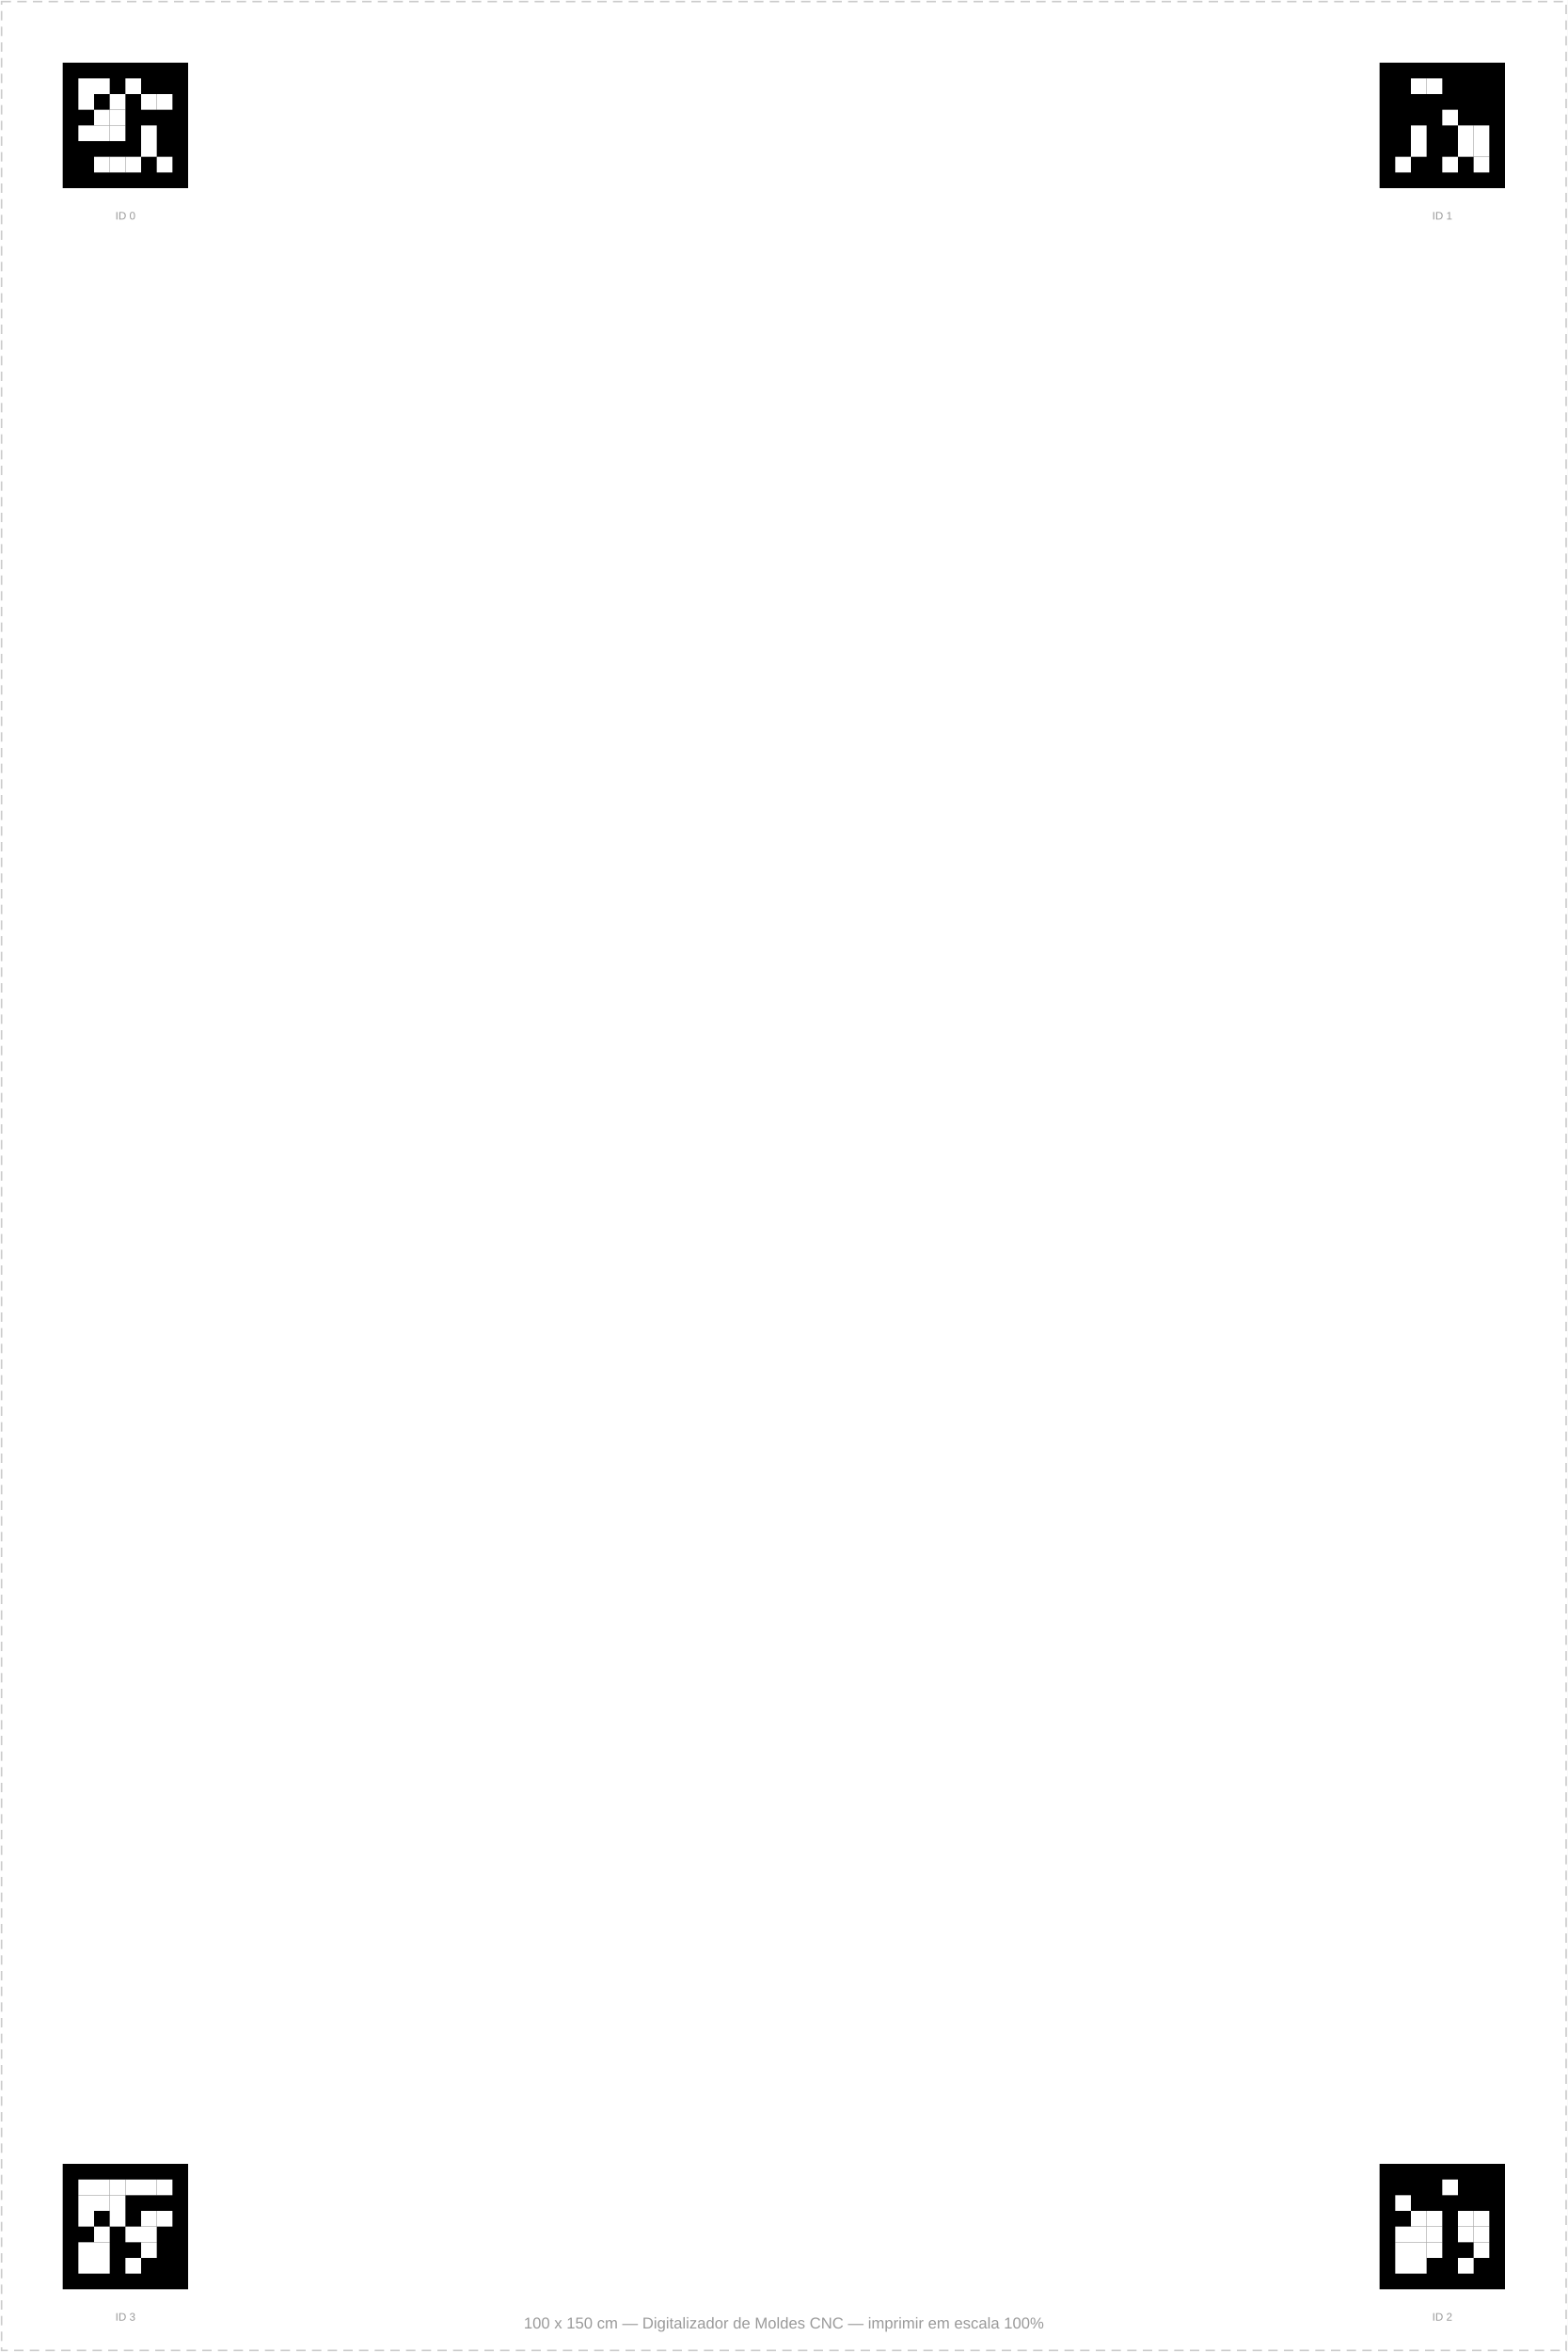
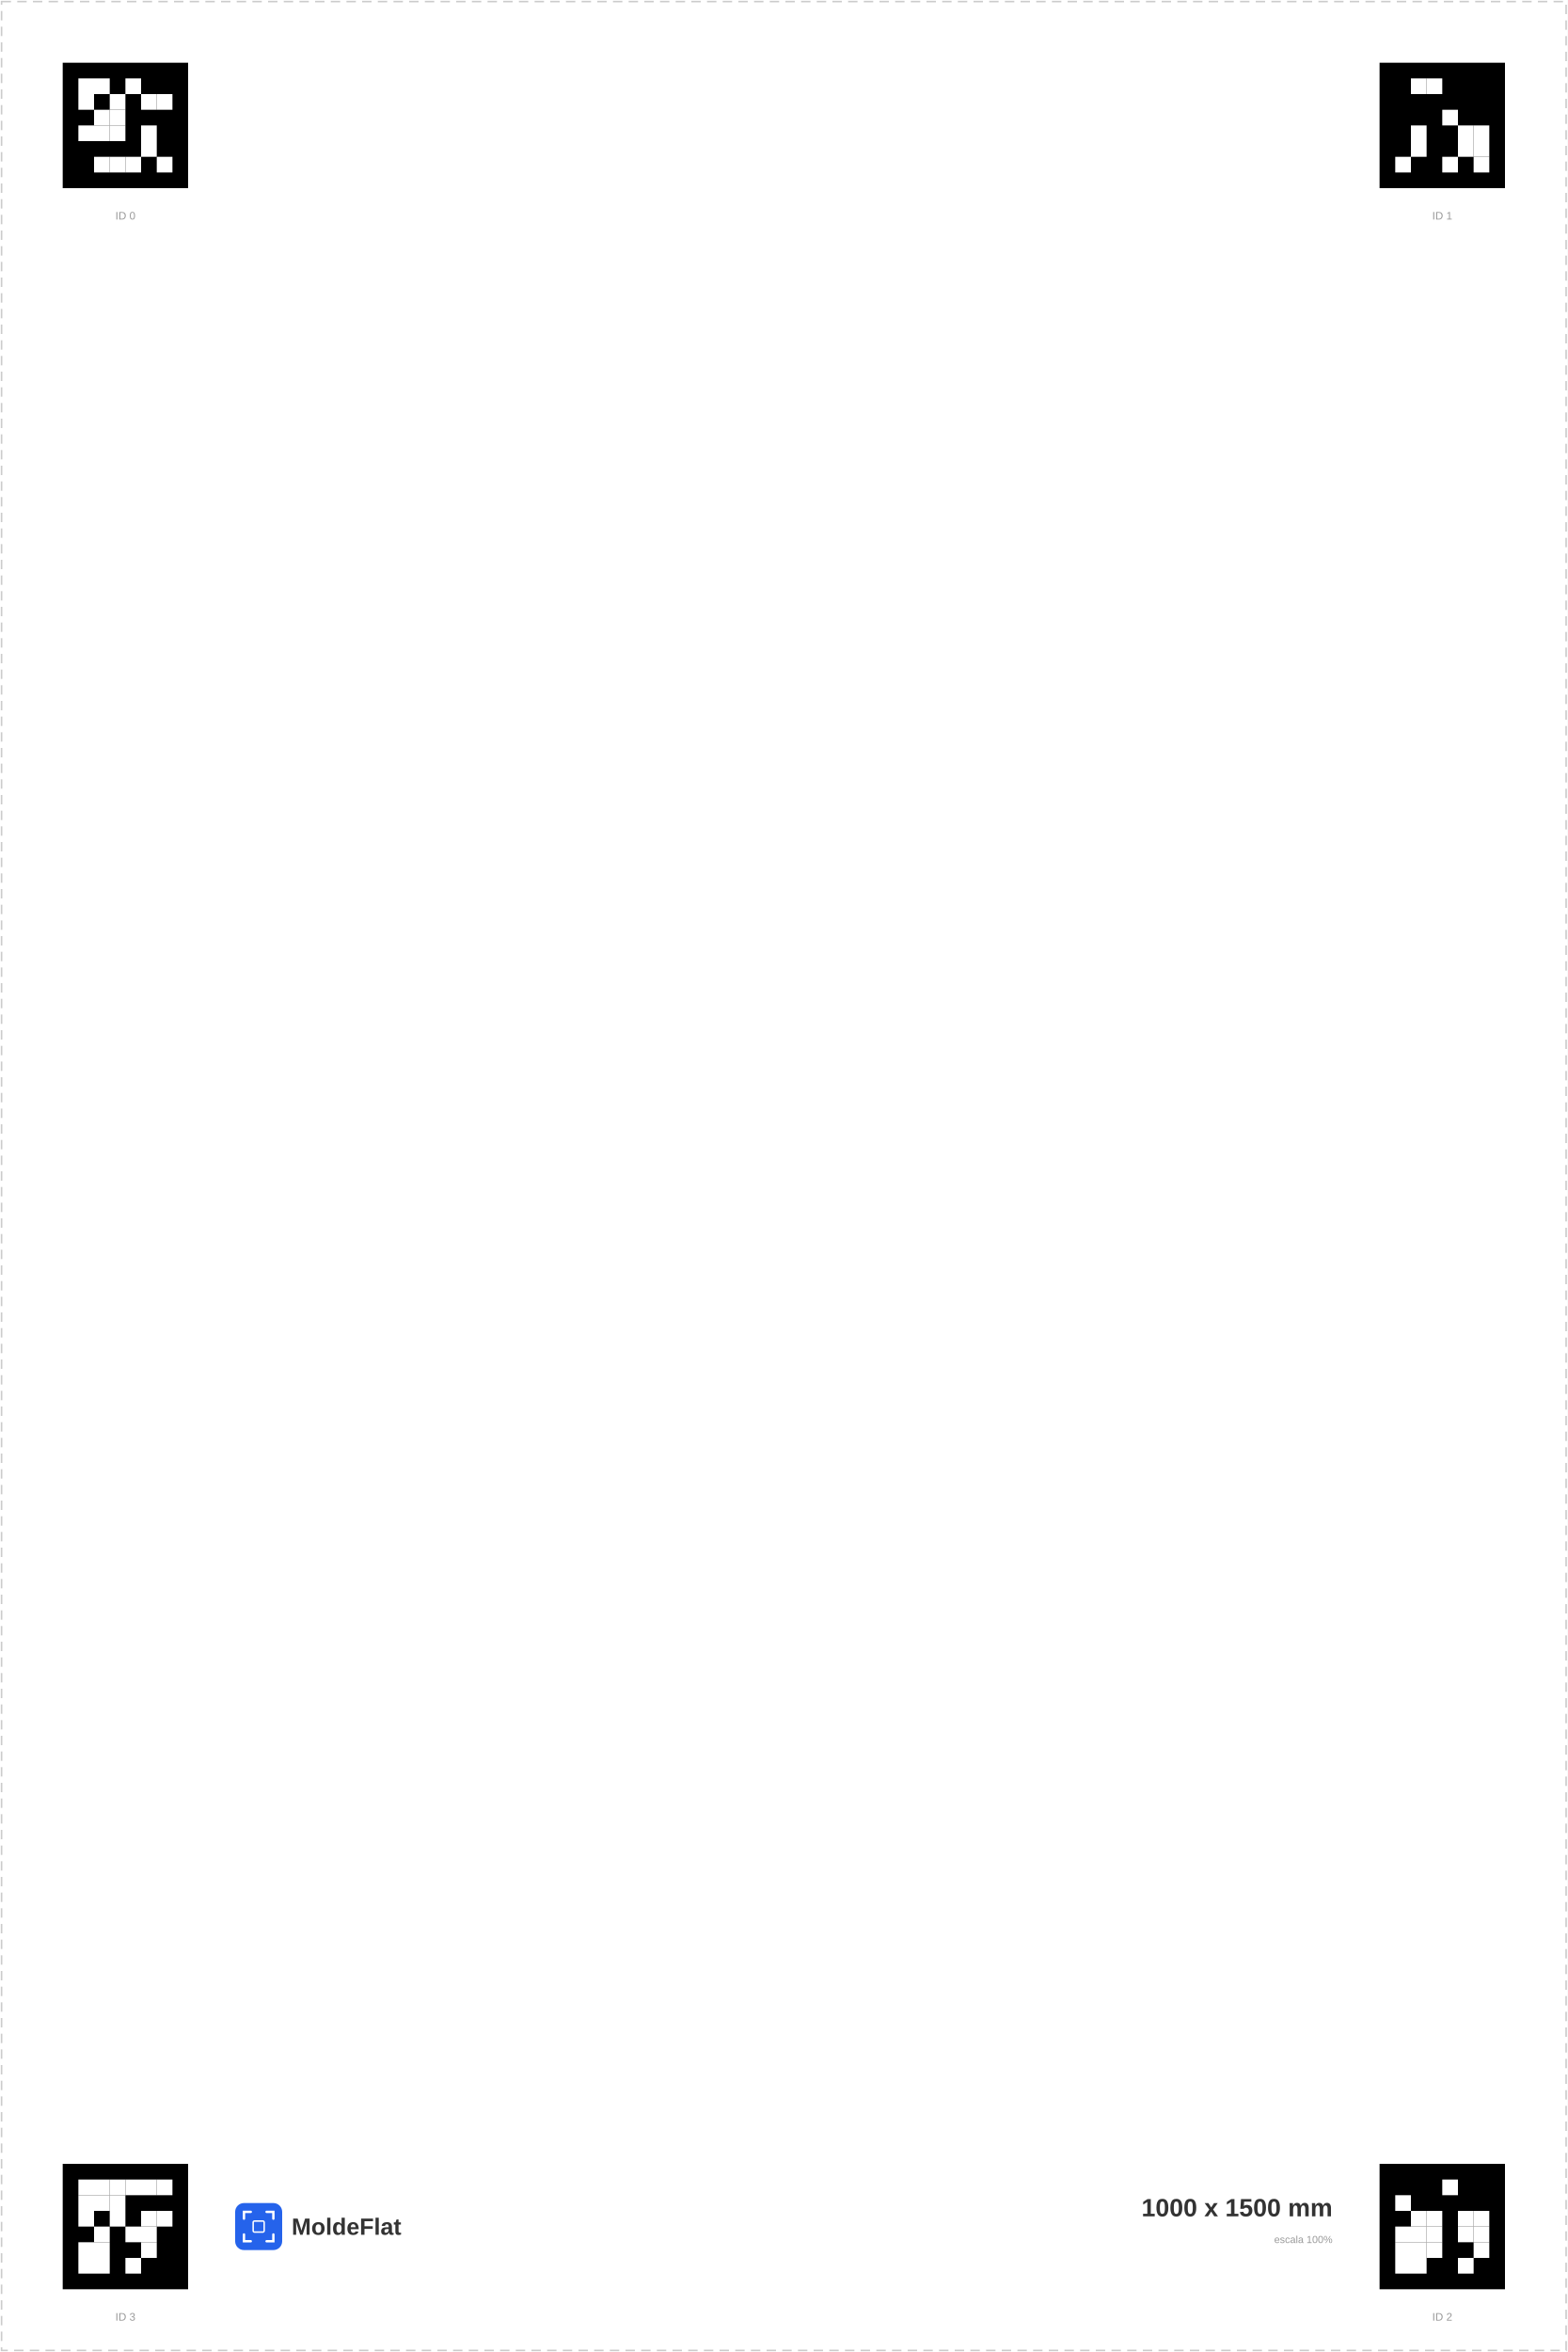
<svg xmlns="http://www.w3.org/2000/svg" width="1000mm" height="1500mm" viewBox="0 0 1000 1500">
  <rect x="0" y="0" width="1000" height="1500" fill="white" />
  <rect x="1" y="1" width="998" height="1498" fill="none" stroke="#cccccc" stroke-width="1" stroke-dasharray="6 4" />
  <g transform="translate(30 30) scale(10)">
    <rect x="0" y="0" width="10" height="10" fill="white" />
    <rect x="1" y="1" width="8" height="8" fill="black" />
    <rect x="2" y="2" width="1" height="1" fill="white" />
    <rect x="3" y="2" width="1" height="1" fill="white" />
    <rect x="5" y="2" width="1" height="1" fill="white" />
    <rect x="2" y="3" width="1" height="1" fill="white" />
    <rect x="4" y="3" width="1" height="1" fill="white" />
    <rect x="6" y="3" width="1" height="1" fill="white" />
    <rect x="7" y="3" width="1" height="1" fill="white" />
    <rect x="3" y="4" width="1" height="1" fill="white" />
    <rect x="4" y="4" width="1" height="1" fill="white" />
    <rect x="2" y="5" width="1" height="1" fill="white" />
    <rect x="3" y="5" width="1" height="1" fill="white" />
    <rect x="4" y="5" width="1" height="1" fill="white" />
    <rect x="6" y="5" width="1" height="1" fill="white" />
    <rect x="6" y="6" width="1" height="1" fill="white" />
    <rect x="3" y="7" width="1" height="1" fill="white" />
    <rect x="4" y="7" width="1" height="1" fill="white" />
    <rect x="5" y="7" width="1" height="1" fill="white" />
    <rect x="7" y="7" width="1" height="1" fill="white" />
  </g>
  <text x="80" y="140" font-family="Arial" font-size="7" text-anchor="middle" fill="#999">ID 0</text>
  <g transform="translate(870 30) scale(10)">
    <rect x="0" y="0" width="10" height="10" fill="white" />
    <rect x="1" y="1" width="8" height="8" fill="black" />
    <rect x="3" y="2" width="1" height="1" fill="white" />
    <rect x="4" y="2" width="1" height="1" fill="white" />
    <rect x="5" y="4" width="1" height="1" fill="white" />
    <rect x="3" y="5" width="1" height="1" fill="white" />
    <rect x="6" y="5" width="1" height="1" fill="white" />
    <rect x="7" y="5" width="1" height="1" fill="white" />
    <rect x="3" y="6" width="1" height="1" fill="white" />
    <rect x="6" y="6" width="1" height="1" fill="white" />
    <rect x="7" y="6" width="1" height="1" fill="white" />
    <rect x="2" y="7" width="1" height="1" fill="white" />
    <rect x="5" y="7" width="1" height="1" fill="white" />
    <rect x="7" y="7" width="1" height="1" fill="white" />
  </g>
  <text x="920" y="140" font-family="Arial" font-size="7" text-anchor="middle" fill="#999">ID 1</text>
  <g transform="translate(870 1370) scale(10)">
    <rect x="0" y="0" width="10" height="10" fill="white" />
    <rect x="1" y="1" width="8" height="8" fill="black" />
    <rect x="5" y="2" width="1" height="1" fill="white" />
    <rect x="2" y="3" width="1" height="1" fill="white" />
    <rect x="3" y="4" width="1" height="1" fill="white" />
    <rect x="4" y="4" width="1" height="1" fill="white" />
    <rect x="6" y="4" width="1" height="1" fill="white" />
    <rect x="7" y="4" width="1" height="1" fill="white" />
    <rect x="2" y="5" width="1" height="1" fill="white" />
    <rect x="3" y="5" width="1" height="1" fill="white" />
    <rect x="4" y="5" width="1" height="1" fill="white" />
    <rect x="6" y="5" width="1" height="1" fill="white" />
    <rect x="7" y="5" width="1" height="1" fill="white" />
    <rect x="2" y="6" width="1" height="1" fill="white" />
    <rect x="3" y="6" width="1" height="1" fill="white" />
    <rect x="4" y="6" width="1" height="1" fill="white" />
    <rect x="7" y="6" width="1" height="1" fill="white" />
    <rect x="2" y="7" width="1" height="1" fill="white" />
    <rect x="3" y="7" width="1" height="1" fill="white" />
    <rect x="6" y="7" width="1" height="1" fill="white" />
  </g>
  <text x="920" y="1480" font-family="Arial" font-size="7" text-anchor="middle" fill="#999">ID 2</text>
  <g transform="translate(30 1370) scale(10)">
    <rect x="0" y="0" width="10" height="10" fill="white" />
    <rect x="1" y="1" width="8" height="8" fill="black" />
    <rect x="2" y="2" width="1" height="1" fill="white" />
    <rect x="3" y="2" width="1" height="1" fill="white" />
    <rect x="4" y="2" width="1" height="1" fill="white" />
    <rect x="5" y="2" width="1" height="1" fill="white" />
    <rect x="6" y="2" width="1" height="1" fill="white" />
    <rect x="7" y="2" width="1" height="1" fill="white" />
    <rect x="2" y="3" width="1" height="1" fill="white" />
    <rect x="3" y="3" width="1" height="1" fill="white" />
    <rect x="4" y="3" width="1" height="1" fill="white" />
    <rect x="2" y="4" width="1" height="1" fill="white" />
    <rect x="4" y="4" width="1" height="1" fill="white" />
    <rect x="6" y="4" width="1" height="1" fill="white" />
    <rect x="7" y="4" width="1" height="1" fill="white" />
    <rect x="3" y="5" width="1" height="1" fill="white" />
    <rect x="5" y="5" width="1" height="1" fill="white" />
    <rect x="6" y="5" width="1" height="1" fill="white" />
    <rect x="2" y="6" width="1" height="1" fill="white" />
    <rect x="3" y="6" width="1" height="1" fill="white" />
    <rect x="6" y="6" width="1" height="1" fill="white" />
    <rect x="2" y="7" width="1" height="1" fill="white" />
    <rect x="3" y="7" width="1" height="1" fill="white" />
    <rect x="5" y="7" width="1" height="1" fill="white" />
  </g>
  <text x="80" y="1480" font-family="Arial" font-size="7" text-anchor="middle" fill="#999">ID 3</text>
-   <text x="500" y="1485" font-family="Arial" font-size="10" text-anchor="middle" fill="#999">100 x 150 cm — Digitalizador de Moldes CNC — imprimir em escala 100%</text>
+   <g transform="translate(150 1405) scale(0.05859375)">
+     <rect x="0" y="0" width="512" height="512" rx="96" fill="#2563eb" />
+     <g stroke="#ffffff" stroke-width="26" stroke-linecap="round" fill="none">
+       <path d="M 96 170 L 96 96 L 170 96" />
+       <path d="M 342 96 L 416 96 L 416 170" />
+       <path d="M 96 342 L 96 416 L 170 416" />
+       <path d="M 342 416 L 416 416 L 416 342" />
+     </g>
+     <rect x="196" y="196" width="120" height="120" rx="14" fill="none" stroke="#ffffff" stroke-width="16" />
+   </g>
+   <text x="186" y="1425.25" font-family="Arial" font-weight="bold" font-size="15" fill="#333">MoldeFlat</text>
+   <text x="850" y="1413.5" font-family="Arial" font-weight="bold" font-size="16" text-anchor="end" fill="#333">1000 x 1500 mm</text>
+   <text x="850" y="1430.5" font-family="Arial" font-size="6.5" text-anchor="end" fill="#999">escala 100%</text>
</svg>
